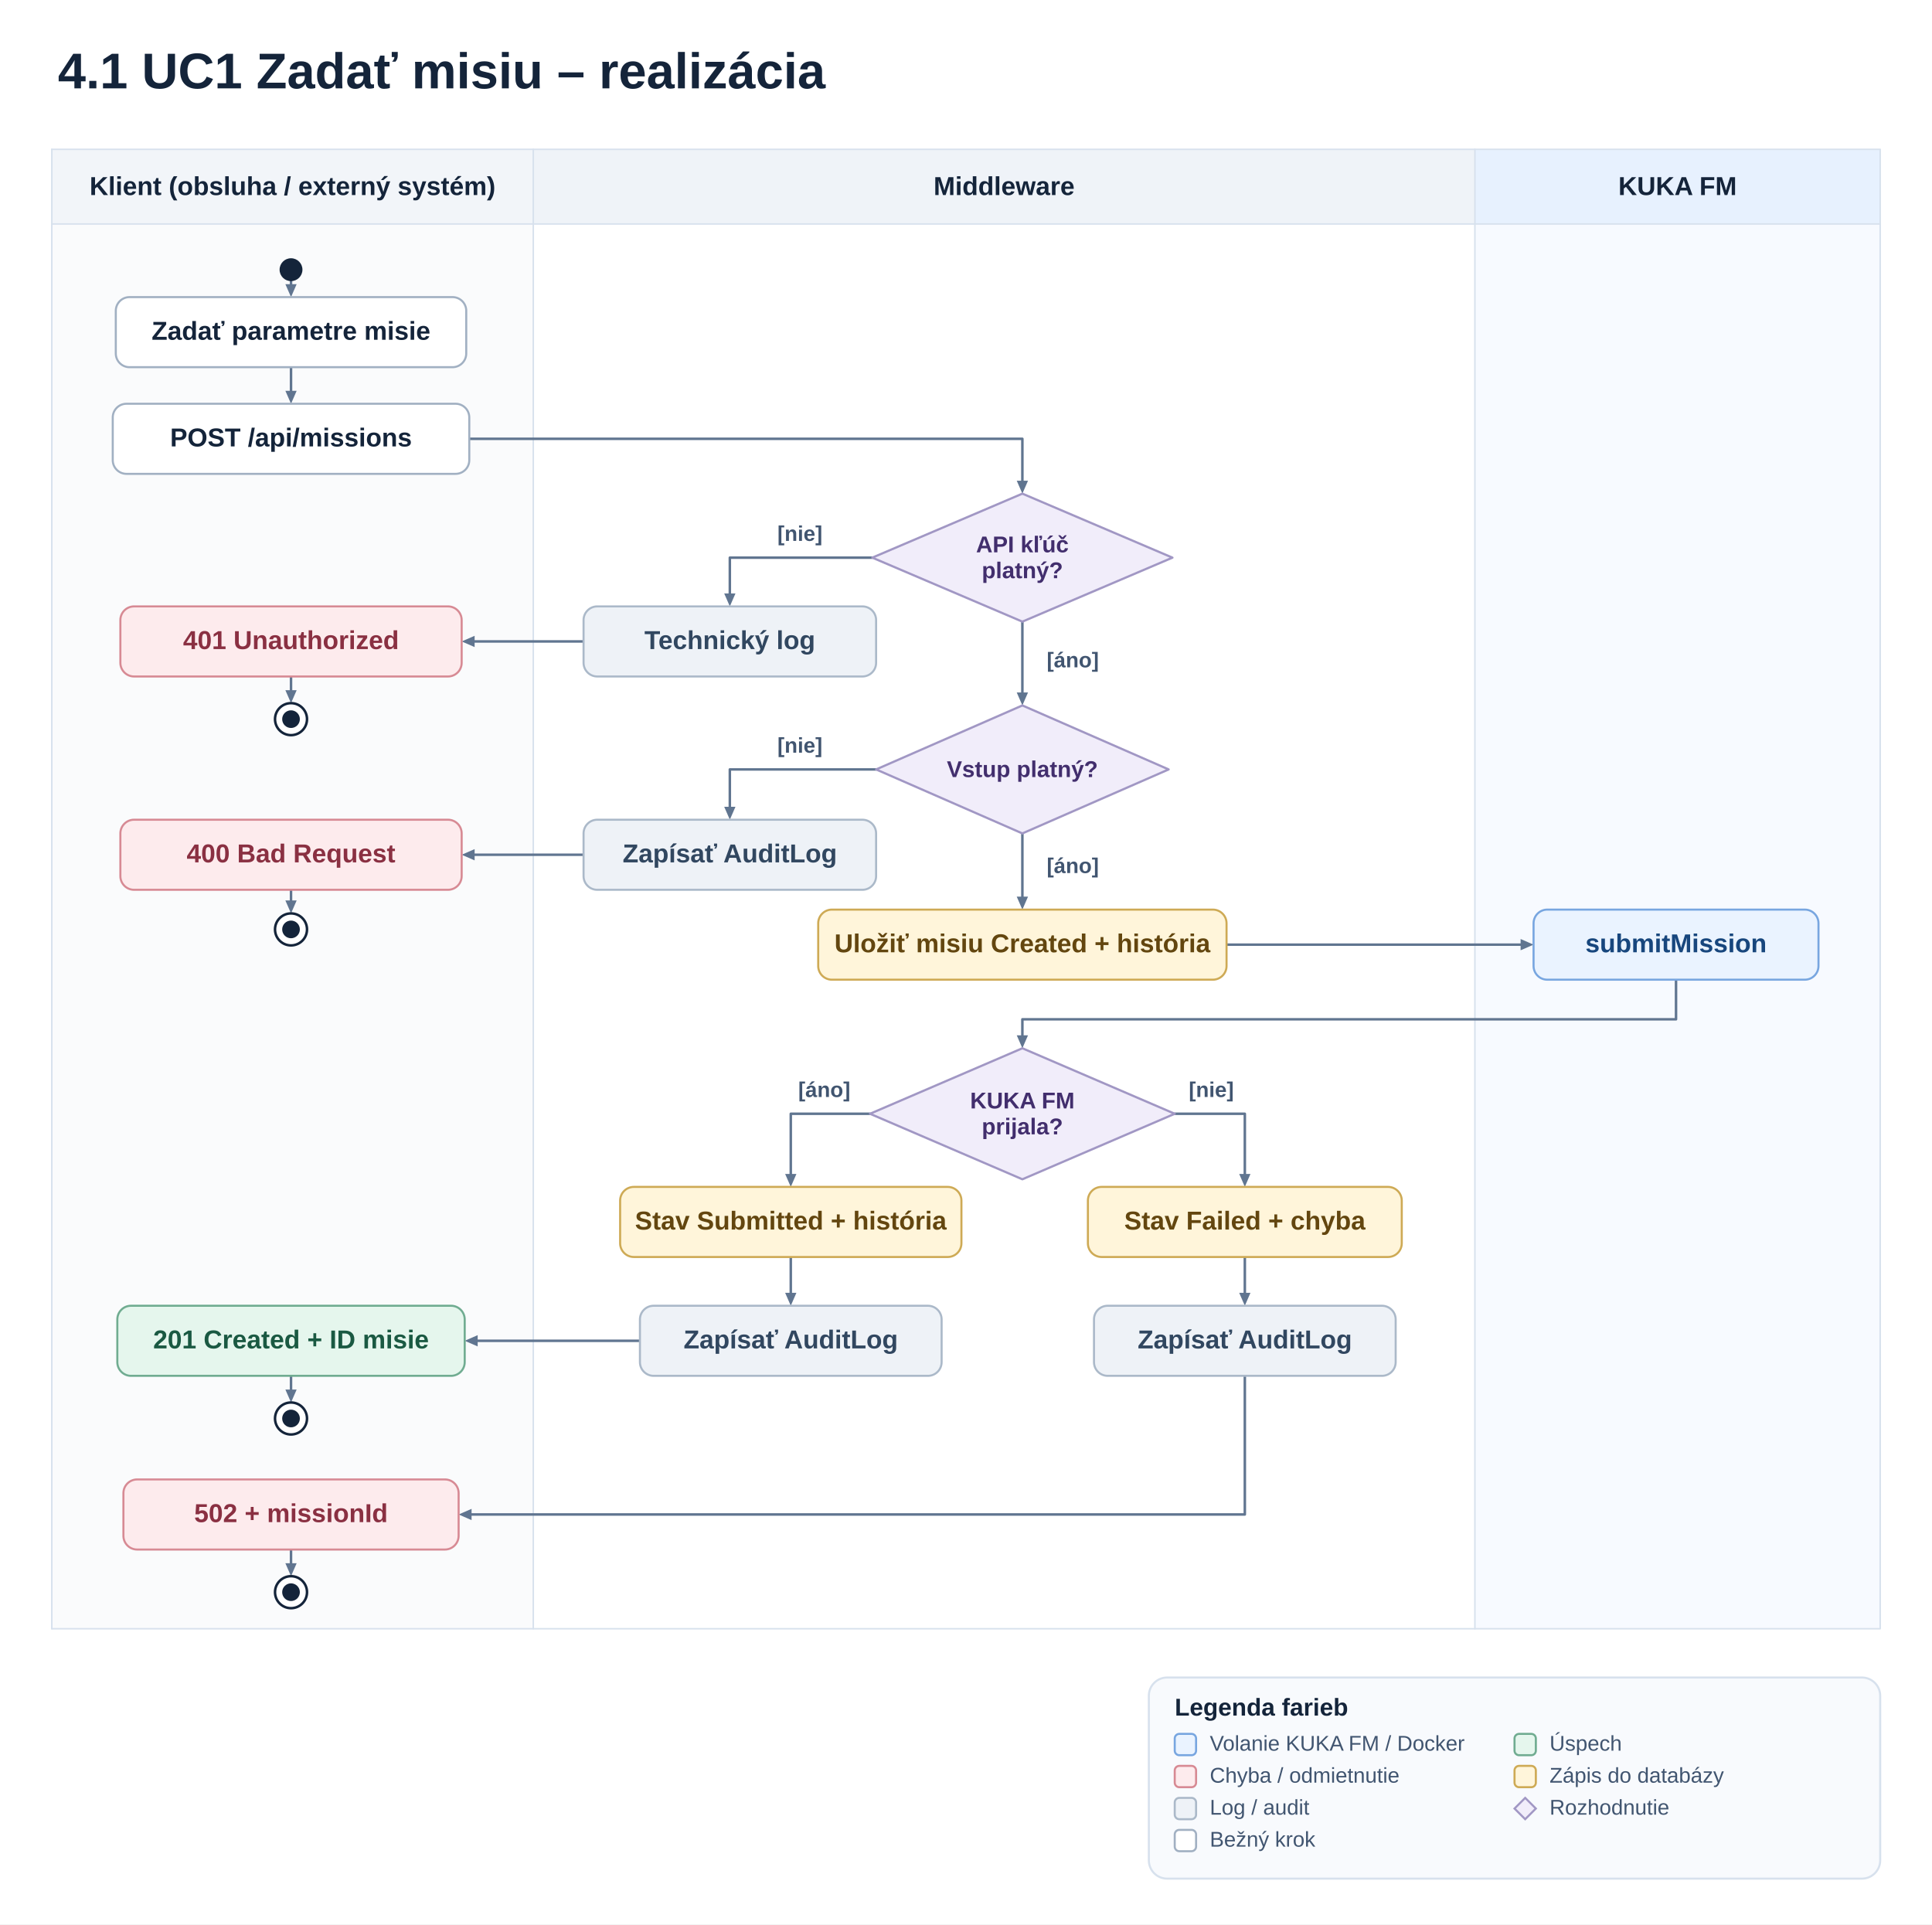
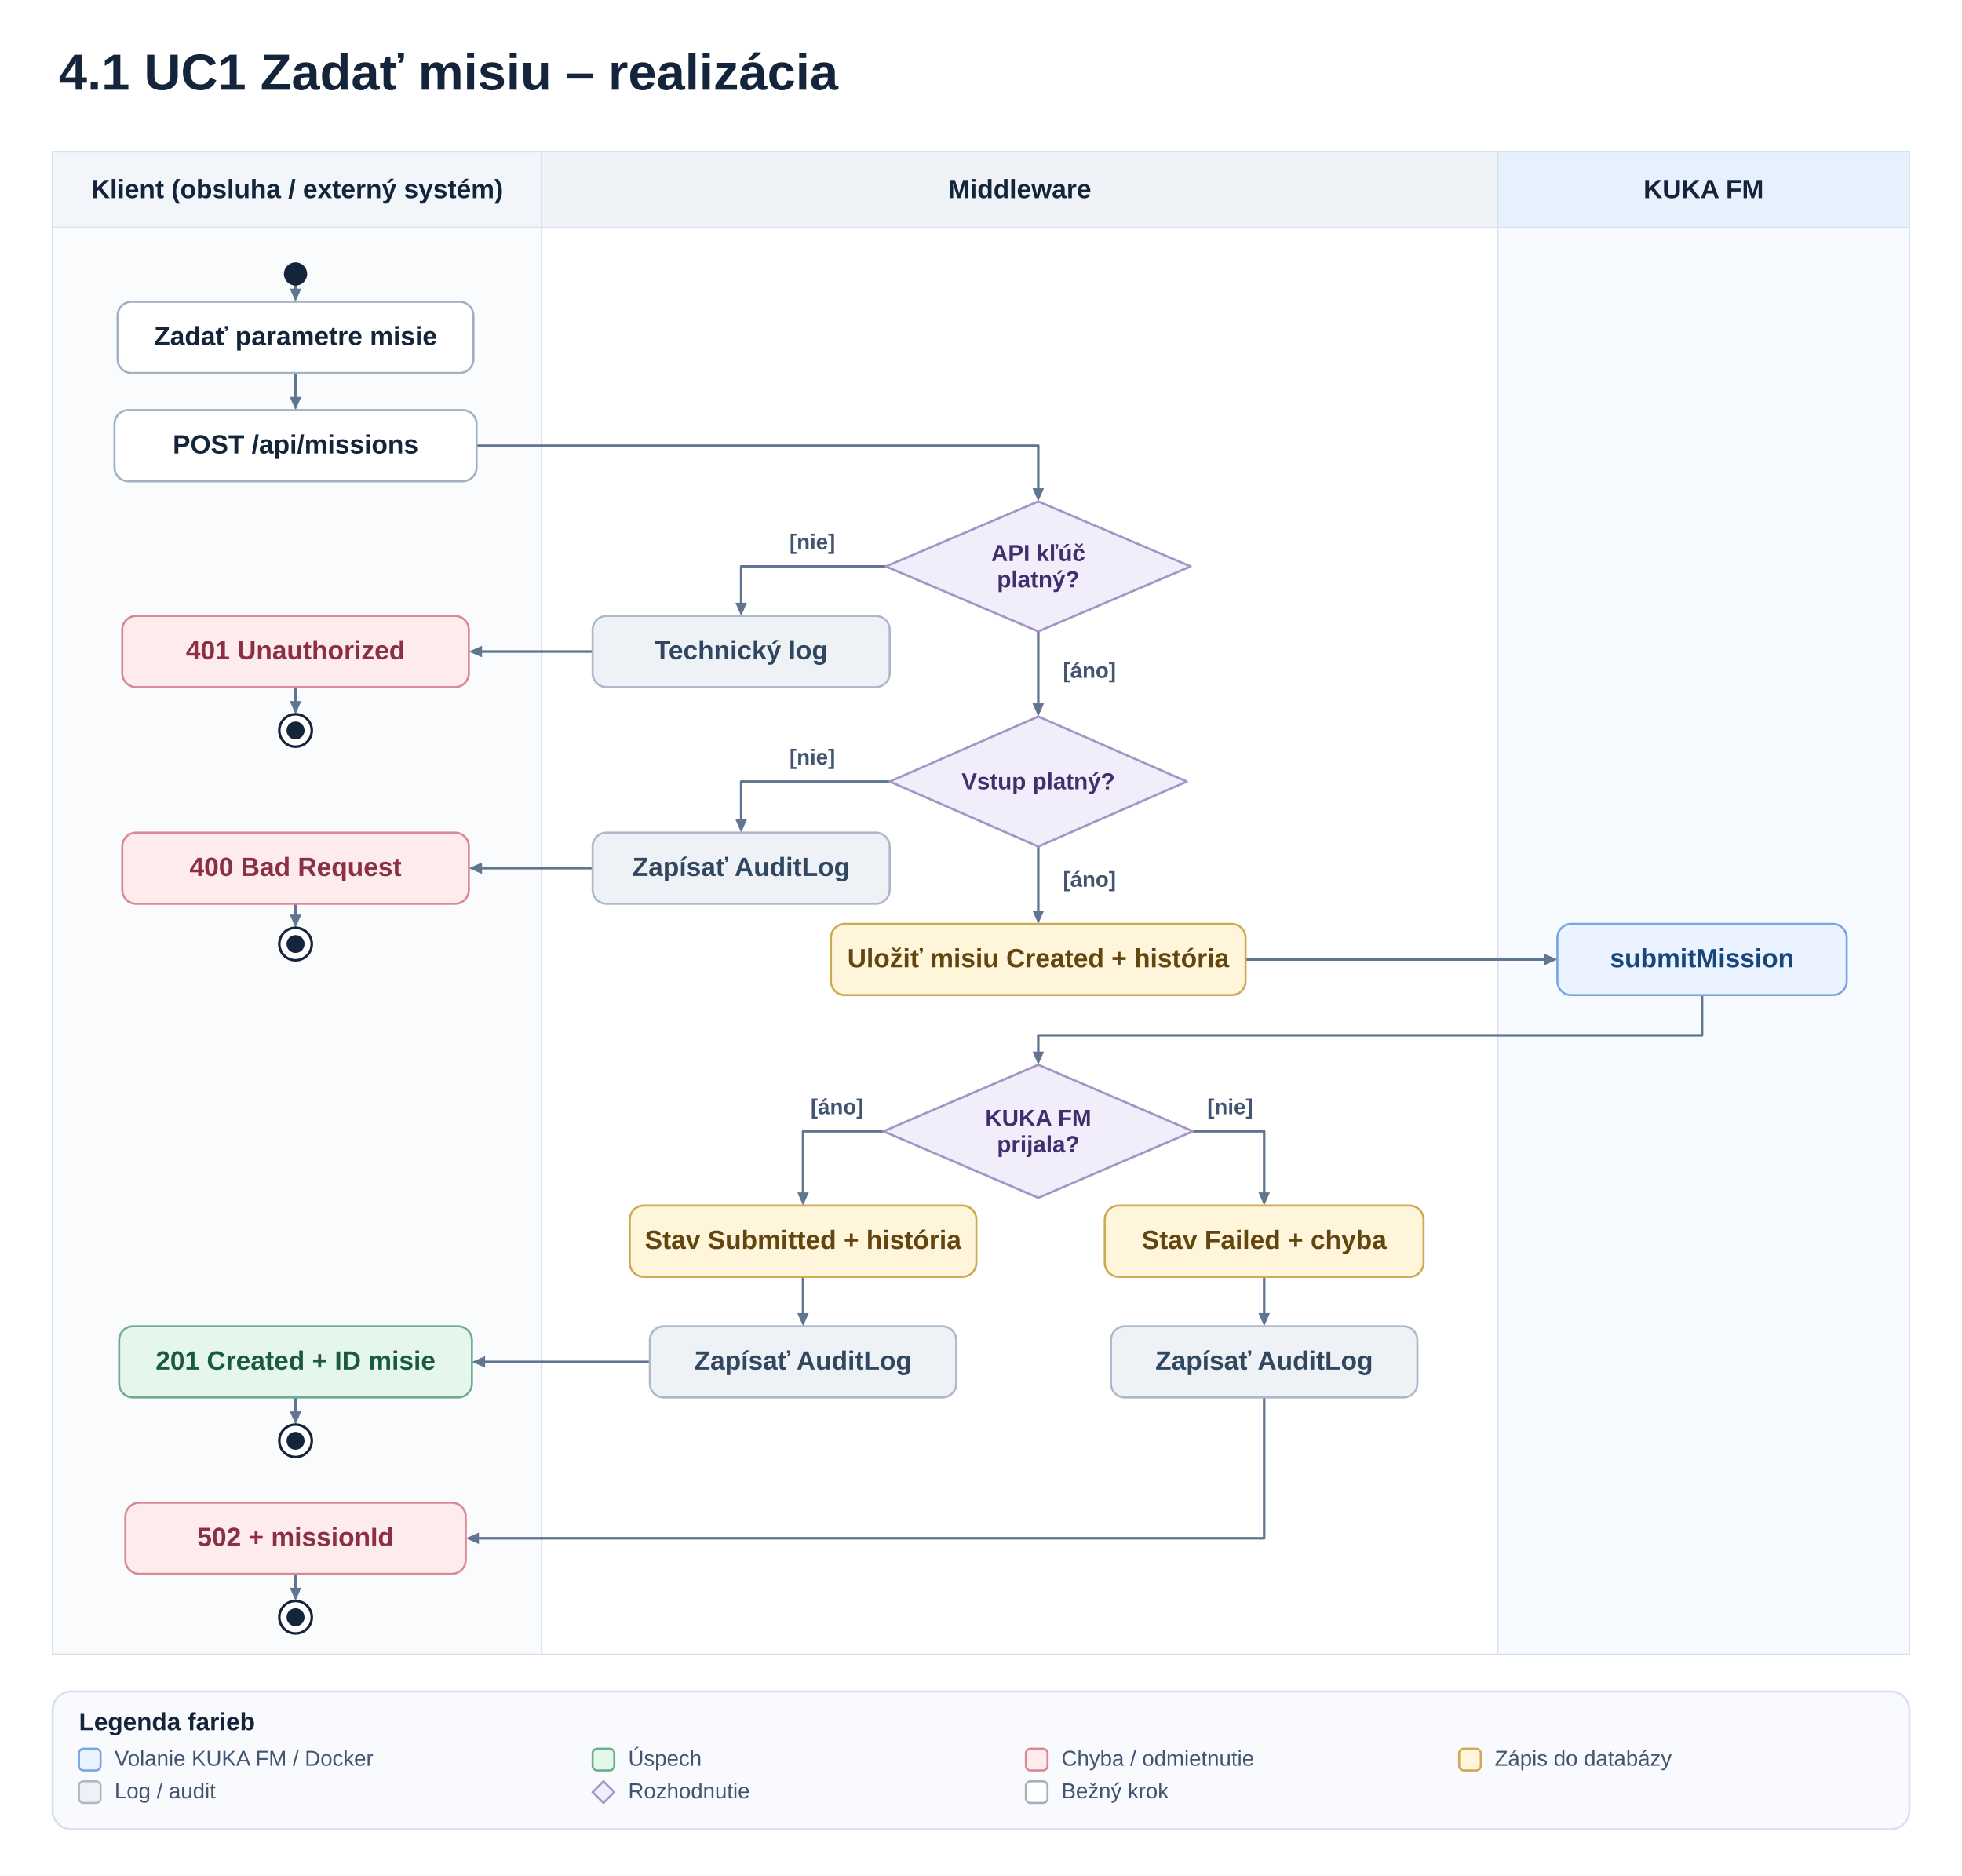
- <svg xmlns="http://www.w3.org/2000/svg" width="1268" height="1263" viewBox="0 0 1268 1263" role="img" aria-labelledby="diagram-title" font-family="Segoe UI, Helvetica Neue, Arial, sans-serif">
+ <svg xmlns="http://www.w3.org/2000/svg" width="1268" height="1212" viewBox="0 0 1268 1212" role="img" aria-labelledby="diagram-title" font-family="Segoe UI, Helvetica Neue, Arial, sans-serif">
  <g>
-     <rect x="0" y="0" width="1268" height="1263" rx="0" fill="#FFFFFF" stroke="none" stroke-width="1.35" />
+     <rect x="0" y="0" width="1268" height="1212" rx="0" fill="#FFFFFF" stroke="none" stroke-width="1.35" />
    <rect x="34" y="98" width="316" height="971" rx="0" fill="#FAFBFC" stroke="none" stroke-width="1.35" />
    <rect x="34" y="98" width="316" height="49" rx="0" fill="#F2F5F9" stroke="none" stroke-width="1.35" />
    <polyline points="34,98 34,1069" fill="none" stroke="#D7E1ED" stroke-width="1" stroke-linecap="round" stroke-linejoin="round" />
    <rect x="350" y="98" width="618" height="971" rx="0" fill="#FFFFFF" stroke="none" stroke-width="1.35" />
    <rect x="350" y="98" width="618" height="49" rx="0" fill="#EFF3F8" stroke="none" stroke-width="1.35" />
    <polyline points="350,98 350,1069" fill="none" stroke="#D7E1ED" stroke-width="1" stroke-linecap="round" stroke-linejoin="round" />
    <rect x="968" y="98" width="266" height="971" rx="0" fill="#F7FAFF" stroke="none" stroke-width="1.35" />
    <rect x="968" y="98" width="266" height="49" rx="0" fill="#E7F1FE" stroke="none" stroke-width="1.35" />
    <polyline points="968,98 968,1069" fill="none" stroke="#D7E1ED" stroke-width="1" stroke-linecap="round" stroke-linejoin="round" />
    <polyline points="34,98 1234,98 1234,1069 34,1069" fill="none" stroke="#D7E1ED" stroke-width="1" stroke-linecap="round" stroke-linejoin="round" />
    <polyline points="34,147 1234,147" fill="none" stroke="#D7E1ED" stroke-width="1" stroke-linecap="round" stroke-linejoin="round" />
  </g>
  <g>
    <polyline points="191,184.5 191,187.5" fill="none" stroke="#607590" stroke-width="1.65" stroke-linecap="round" stroke-linejoin="round" />
    <polygon points="191,195 187.30,186.50 194.70,186.50" fill="#607590" />
    <polyline points="191,241 191,257.5" fill="none" stroke="#607590" stroke-width="1.65" stroke-linecap="round" stroke-linejoin="round" />
    <polygon points="191,265 187.30,256.50 194.70,256.50" fill="#607590" />
    <polyline points="308,288 671,288 671,316.5" fill="none" stroke="#607590" stroke-width="1.65" stroke-linecap="round" stroke-linejoin="round" />
    <polygon points="671,324 667.30,315.50 674.70,315.50" fill="#607590" />
    <polyline points="572.5,366 479,366 479,390.5" fill="none" stroke="#607590" stroke-width="1.65" stroke-linecap="round" stroke-linejoin="round" />
    <polygon points="479,398 475.30,389.50 482.70,389.50" fill="#607590" />
    <polyline points="383,421 310.5,421" fill="none" stroke="#607590" stroke-width="1.65" stroke-linecap="round" stroke-linejoin="round" />
    <polygon points="303,421 311.50,417.30 311.50,424.70" fill="#607590" />
    <polyline points="191,444 191,454" fill="none" stroke="#607590" stroke-width="1.65" stroke-linecap="round" stroke-linejoin="round" />
    <polygon points="191,461.5 187.30,453.00 194.70,453.00" fill="#607590" />
    <polyline points="671,408 671,455.5" fill="none" stroke="#607590" stroke-width="1.65" stroke-linecap="round" stroke-linejoin="round" />
    <polygon points="671,463 667.30,454.50 674.70,454.50" fill="#607590" />
    <polyline points="575,505 479,505 479,530.5" fill="none" stroke="#607590" stroke-width="1.65" stroke-linecap="round" stroke-linejoin="round" />
    <polygon points="479,538 475.30,529.50 482.70,529.50" fill="#607590" />
    <polyline points="383,561 310.5,561" fill="none" stroke="#607590" stroke-width="1.65" stroke-linecap="round" stroke-linejoin="round" />
    <polygon points="303,561 311.50,557.30 311.50,564.70" fill="#607590" />
    <polyline points="191,584 191,592" fill="none" stroke="#607590" stroke-width="1.65" stroke-linecap="round" stroke-linejoin="round" />
    <polygon points="191,599.5 187.30,591.00 194.70,591.00" fill="#607590" />
    <polyline points="671,547 671,589.5" fill="none" stroke="#607590" stroke-width="1.65" stroke-linecap="round" stroke-linejoin="round" />
    <polygon points="671,597 667.30,588.50 674.70,588.50" fill="#607590" />
    <polyline points="805,620 999,620" fill="none" stroke="#607590" stroke-width="1.65" stroke-linecap="round" stroke-linejoin="round" />
    <polygon points="1006.5,620 998.00,623.70 998.00,616.30" fill="#607590" />
    <polyline points="1100,643 1100,669 671,669 671,680.5" fill="none" stroke="#607590" stroke-width="1.65" stroke-linecap="round" stroke-linejoin="round" />
    <polygon points="671,688 667.30,679.50 674.70,679.50" fill="#607590" />
    <polyline points="571,731 519,731 519,771.5" fill="none" stroke="#607590" stroke-width="1.65" stroke-linecap="round" stroke-linejoin="round" />
    <polygon points="519,779 515.30,770.50 522.70,770.50" fill="#607590" />
    <polyline points="771,731 817,731 817,771.5" fill="none" stroke="#607590" stroke-width="1.65" stroke-linecap="round" stroke-linejoin="round" />
    <polygon points="817,779 813.30,770.50 820.70,770.50" fill="#607590" />
    <polyline points="519,825 519,849.5" fill="none" stroke="#607590" stroke-width="1.65" stroke-linecap="round" stroke-linejoin="round" />
    <polygon points="519,857 515.30,848.50 522.70,848.50" fill="#607590" />
    <polyline points="817,825 817,849.5" fill="none" stroke="#607590" stroke-width="1.65" stroke-linecap="round" stroke-linejoin="round" />
    <polygon points="817,857 813.30,848.50 820.70,848.50" fill="#607590" />
    <polyline points="420,880 312.5,880" fill="none" stroke="#607590" stroke-width="1.65" stroke-linecap="round" stroke-linejoin="round" />
    <polygon points="305,880 313.50,876.30 313.50,883.70" fill="#607590" />
    <polyline points="191,903 191,913" fill="none" stroke="#607590" stroke-width="1.65" stroke-linecap="round" stroke-linejoin="round" />
    <polygon points="191,920.5 187.30,912.00 194.70,912.00" fill="#607590" />
    <polyline points="817,903 817,994 308.5,994" fill="none" stroke="#607590" stroke-width="1.65" stroke-linecap="round" stroke-linejoin="round" />
    <polygon points="301,994 309.50,990.30 309.50,997.70" fill="#607590" />
    <polyline points="191,1017 191,1027" fill="none" stroke="#607590" stroke-width="1.65" stroke-linecap="round" stroke-linejoin="round" />
    <polygon points="191,1034.5 187.30,1026.00 194.70,1026.00" fill="#607590" />
  </g>
  <g>
    <circle cx="191" cy="177" r="7.5" fill="#14243A" />
    <rect x="76.0" y="195.0" width="230" height="46" rx="9" fill="#FFFFFF" stroke="#A1B0C2" stroke-width="1.35" />
    <text x="191" y="223.0" fill="#14243A" font-size="17" font-weight="600" text-anchor="middle">Zadať parametre misie</text>
    <rect x="74.0" y="265.0" width="234" height="46" rx="9" fill="#FFFFFF" stroke="#A1B0C2" stroke-width="1.35" />
    <text x="191" y="293.0" fill="#14243A" font-size="17" font-weight="600" text-anchor="middle">POST /api/missions</text>
    <polygon points="671,324 769.5,366 671,408 572.5,366" fill="#F1EDFA" stroke="#A197C4" stroke-width="1.45" stroke-linejoin="round" />
    <text x="671" y="362.5" fill="#422E6D" font-size="15" font-weight="600" text-anchor="middle">API kľúč</text>
    <text x="671" y="379.5" fill="#422E6D" font-size="15" font-weight="600" text-anchor="middle">platný?</text>
    <rect x="383.0" y="398.0" width="192" height="46" rx="9" fill="#EEF2F7" stroke="#ABB9C9" stroke-width="1.35" />
    <text x="479" y="426.0" fill="#314760" font-size="17" font-weight="600" text-anchor="middle">Technický log</text>
    <rect x="79.0" y="398.0" width="224" height="46" rx="9" fill="#FDEBED" stroke="#D78A94" stroke-width="1.35" />
    <text x="191" y="426.0" fill="#8A3042" font-size="17" font-weight="600" text-anchor="middle">401 Unauthorized</text>
    <circle cx="191" cy="472" r="10.5" fill="#FFFFFF" stroke="#14243A" stroke-width="1.65" />
    <circle cx="191" cy="472" r="5.8" fill="#14243A" />
    <polygon points="671,463 767,505 671,547 575,505" fill="#F1EDFA" stroke="#A197C4" stroke-width="1.45" stroke-linejoin="round" />
    <text x="671" y="510.0" fill="#422E6D" font-size="15" font-weight="600" text-anchor="middle">Vstup platný?</text>
    <rect x="383.0" y="538.0" width="192" height="46" rx="9" fill="#EEF2F7" stroke="#ABB9C9" stroke-width="1.35" />
    <text x="479" y="566.0" fill="#314760" font-size="17" font-weight="600" text-anchor="middle">Zapísať AuditLog</text>
    <rect x="79.0" y="538.0" width="224" height="46" rx="9" fill="#FDEBED" stroke="#D78A94" stroke-width="1.35" />
    <text x="191" y="566.0" fill="#8A3042" font-size="17" font-weight="600" text-anchor="middle">400 Bad Request</text>
    <circle cx="191" cy="610" r="10.5" fill="#FFFFFF" stroke="#14243A" stroke-width="1.65" />
    <circle cx="191" cy="610" r="5.8" fill="#14243A" />
    <rect x="537.0" y="597.0" width="268" height="46" rx="9" fill="#FFF5DA" stroke="#CEAA55" stroke-width="1.35" />
    <text x="671" y="625.0" fill="#63460F" font-size="17" font-weight="600" text-anchor="middle">Uložiť misiu Created + história</text>
    <rect x="1006.5" y="597.0" width="187" height="46" rx="9" fill="#EAF3FF" stroke="#78A6E0" stroke-width="1.35" />
    <text x="1100" y="625.0" fill="#17467D" font-size="17" font-weight="600" text-anchor="middle">submitMission</text>
    <polygon points="671,688 771,731 671,774 571,731" fill="#F1EDFA" stroke="#A197C4" stroke-width="1.45" stroke-linejoin="round" />
    <text x="671" y="727.5" fill="#422E6D" font-size="15" font-weight="600" text-anchor="middle">KUKA FM</text>
    <text x="671" y="744.5" fill="#422E6D" font-size="15" font-weight="600" text-anchor="middle">prijala?</text>
    <rect x="407.0" y="779.0" width="224" height="46" rx="9" fill="#FFF5DA" stroke="#CEAA55" stroke-width="1.35" />
    <text x="519" y="807.0" fill="#63460F" font-size="17" font-weight="600" text-anchor="middle">Stav Submitted + história</text>
    <rect x="714.0" y="779.0" width="206" height="46" rx="9" fill="#FFF5DA" stroke="#CEAA55" stroke-width="1.35" />
    <text x="817" y="807.0" fill="#63460F" font-size="17" font-weight="600" text-anchor="middle">Stav Failed + chyba</text>
    <rect x="420.0" y="857.0" width="198" height="46" rx="9" fill="#EEF2F7" stroke="#ABB9C9" stroke-width="1.35" />
    <text x="519" y="885.0" fill="#314760" font-size="17" font-weight="600" text-anchor="middle">Zapísať AuditLog</text>
    <rect x="718.0" y="857.0" width="198" height="46" rx="9" fill="#EEF2F7" stroke="#ABB9C9" stroke-width="1.35" />
    <text x="817" y="885.0" fill="#314760" font-size="17" font-weight="600" text-anchor="middle">Zapísať AuditLog</text>
    <rect x="77.0" y="857.0" width="228" height="46" rx="9" fill="#E5F6ED" stroke="#70AC91" stroke-width="1.35" />
    <text x="191" y="885.0" fill="#1A5942" font-size="17" font-weight="600" text-anchor="middle">201 Created + ID misie</text>
    <circle cx="191" cy="931" r="10.5" fill="#FFFFFF" stroke="#14243A" stroke-width="1.65" />
    <circle cx="191" cy="931" r="5.8" fill="#14243A" />
    <rect x="81.0" y="971.0" width="220" height="46" rx="9" fill="#FDEBED" stroke="#D78A94" stroke-width="1.35" />
    <text x="191" y="999.0" fill="#8A3042" font-size="17" font-weight="600" text-anchor="middle">502 + missionId</text>
    <circle cx="191" cy="1045" r="10.5" fill="#FFFFFF" stroke="#14243A" stroke-width="1.65" />
    <circle cx="191" cy="1045" r="5.8" fill="#14243A" />
  </g>
  <g>
    <text x="38" y="58" fill="#14243A" font-size="33" font-weight="700" text-anchor="start">4.1 UC1 Zadať misiu – realizácia</text>
    <text x="192.0" y="128" fill="#14243A" font-size="17" font-weight="700" text-anchor="middle">Klient (obsluha / externý systém)</text>
    <text x="659.0" y="128" fill="#14243A" font-size="17" font-weight="700" text-anchor="middle">Middleware</text>
    <text x="1101.0" y="128" fill="#14243A" font-size="17" font-weight="700" text-anchor="middle">KUKA FM</text>
    <text x="525" y="355" fill="#415570" font-size="14" font-weight="600" text-anchor="middle">[nie]</text>
    <text x="687" y="438" fill="#415570" font-size="14" font-weight="600" text-anchor="start">[áno]</text>
    <text x="525" y="494" fill="#415570" font-size="14" font-weight="600" text-anchor="middle">[nie]</text>
    <text x="687" y="573" fill="#415570" font-size="14" font-weight="600" text-anchor="start">[áno]</text>
    <text x="541" y="720" fill="#415570" font-size="14" font-weight="600" text-anchor="middle">[áno]</text>
    <text x="795" y="720" fill="#415570" font-size="14" font-weight="600" text-anchor="middle">[nie]</text>
  </g>
-   <g>
-     <rect x="754" y="1101" width="480" height="132" rx="12" fill="#F8FAFD" stroke="#D7E1ED" stroke-width="1.35" />
-     <text x="771" y="1126" fill="#14243A" font-size="16" font-weight="700" text-anchor="start">Legenda farieb</text>
-     <rect x="771" y="1138" width="14" height="14" rx="3" fill="#EAF3FF" stroke="#78A6E0" stroke-width="1.35" />
-     <text x="794" y="1149" fill="#415570" font-size="14" font-weight="400" text-anchor="start">Volanie KUKA FM / Docker</text>
-     <rect x="994" y="1138" width="14" height="14" rx="3" fill="#E5F6ED" stroke="#70AC91" stroke-width="1.35" />
-     <text x="1017" y="1149" fill="#415570" font-size="14" font-weight="400" text-anchor="start">Úspech</text>
-     <rect x="771" y="1159" width="14" height="14" rx="3" fill="#FDEBED" stroke="#D78A94" stroke-width="1.35" />
-     <text x="794" y="1170" fill="#415570" font-size="14" font-weight="400" text-anchor="start">Chyba / odmietnutie</text>
-     <rect x="994" y="1159" width="14" height="14" rx="3" fill="#FFF5DA" stroke="#CEAA55" stroke-width="1.35" />
-     <text x="1017" y="1170" fill="#415570" font-size="14" font-weight="400" text-anchor="start">Zápis do databázy</text>
-     <rect x="771" y="1180" width="14" height="14" rx="3" fill="#EEF2F7" stroke="#ABB9C9" stroke-width="1.35" />
-     <text x="794" y="1191" fill="#415570" font-size="14" font-weight="400" text-anchor="start">Log / audit</text>
-     <path d="M1001,1180 l7,7 -7,7 -7,-7 Z" fill="#F1EDFA" stroke="#A197C4" stroke-width="1.35" />
-     <text x="1017" y="1191" fill="#415570" font-size="14" font-weight="400" text-anchor="start">Rozhodnutie</text>
-     <rect x="771" y="1201" width="14" height="14" rx="3" fill="#FFFFFF" stroke="#A1B0C2" stroke-width="1.35" />
-     <text x="794" y="1212" fill="#415570" font-size="14" font-weight="400" text-anchor="start">Bežný krok</text>
+   <g id="color-legend" role="group" aria-labelledby="legend-title" aria-describedby="legend-description">
+     <rect x="34" y="1093" width="1200" height="89" rx="12" fill="#F8FAFD" stroke="#D7E1ED" stroke-width="1.35" />
+     <text id="legend-title" x="51" y="1118" fill="#14243A" font-size="16" font-weight="700" text-anchor="start">Legenda farieb</text>
+     <rect x="51" y="1130" width="14" height="14" rx="3" fill="#EAF3FF" stroke="#78A6E0" stroke-width="1.35" />
+     <text x="74" y="1141" fill="#415570" font-size="14" font-weight="400" text-anchor="start">Volanie KUKA FM / Docker</text>
+     <rect x="383" y="1130" width="14" height="14" rx="3" fill="#E5F6ED" stroke="#70AC91" stroke-width="1.35" />
+     <text x="406" y="1141" fill="#415570" font-size="14" font-weight="400" text-anchor="start">Úspech</text>
+     <rect x="663" y="1130" width="14" height="14" rx="3" fill="#FDEBED" stroke="#D78A94" stroke-width="1.35" />
+     <text x="686" y="1141" fill="#415570" font-size="14" font-weight="400" text-anchor="start">Chyba / odmietnutie</text>
+     <rect x="943" y="1130" width="14" height="14" rx="3" fill="#FFF5DA" stroke="#CEAA55" stroke-width="1.35" />
+     <text x="966" y="1141" fill="#415570" font-size="14" font-weight="400" text-anchor="start">Zápis do databázy</text>
+     <rect x="51" y="1151" width="14" height="14" rx="3" fill="#EEF2F7" stroke="#ABB9C9" stroke-width="1.35" />
+     <text x="74" y="1162" fill="#415570" font-size="14" font-weight="400" text-anchor="start">Log / audit</text>
+     <path d="M390,1151 l7,7 -7,7 -7,-7 Z" fill="#F1EDFA" stroke="#A197C4" stroke-width="1.35" />
+     <text x="406" y="1162" fill="#415570" font-size="14" font-weight="400" text-anchor="start">Rozhodnutie</text>
+     <rect x="663" y="1151" width="14" height="14" rx="3" fill="#FFFFFF" stroke="#A1B0C2" stroke-width="1.35" />
+     <text x="686" y="1162" fill="#415570" font-size="14" font-weight="400" text-anchor="start">Bežný krok</text>
  </g>
</svg>
